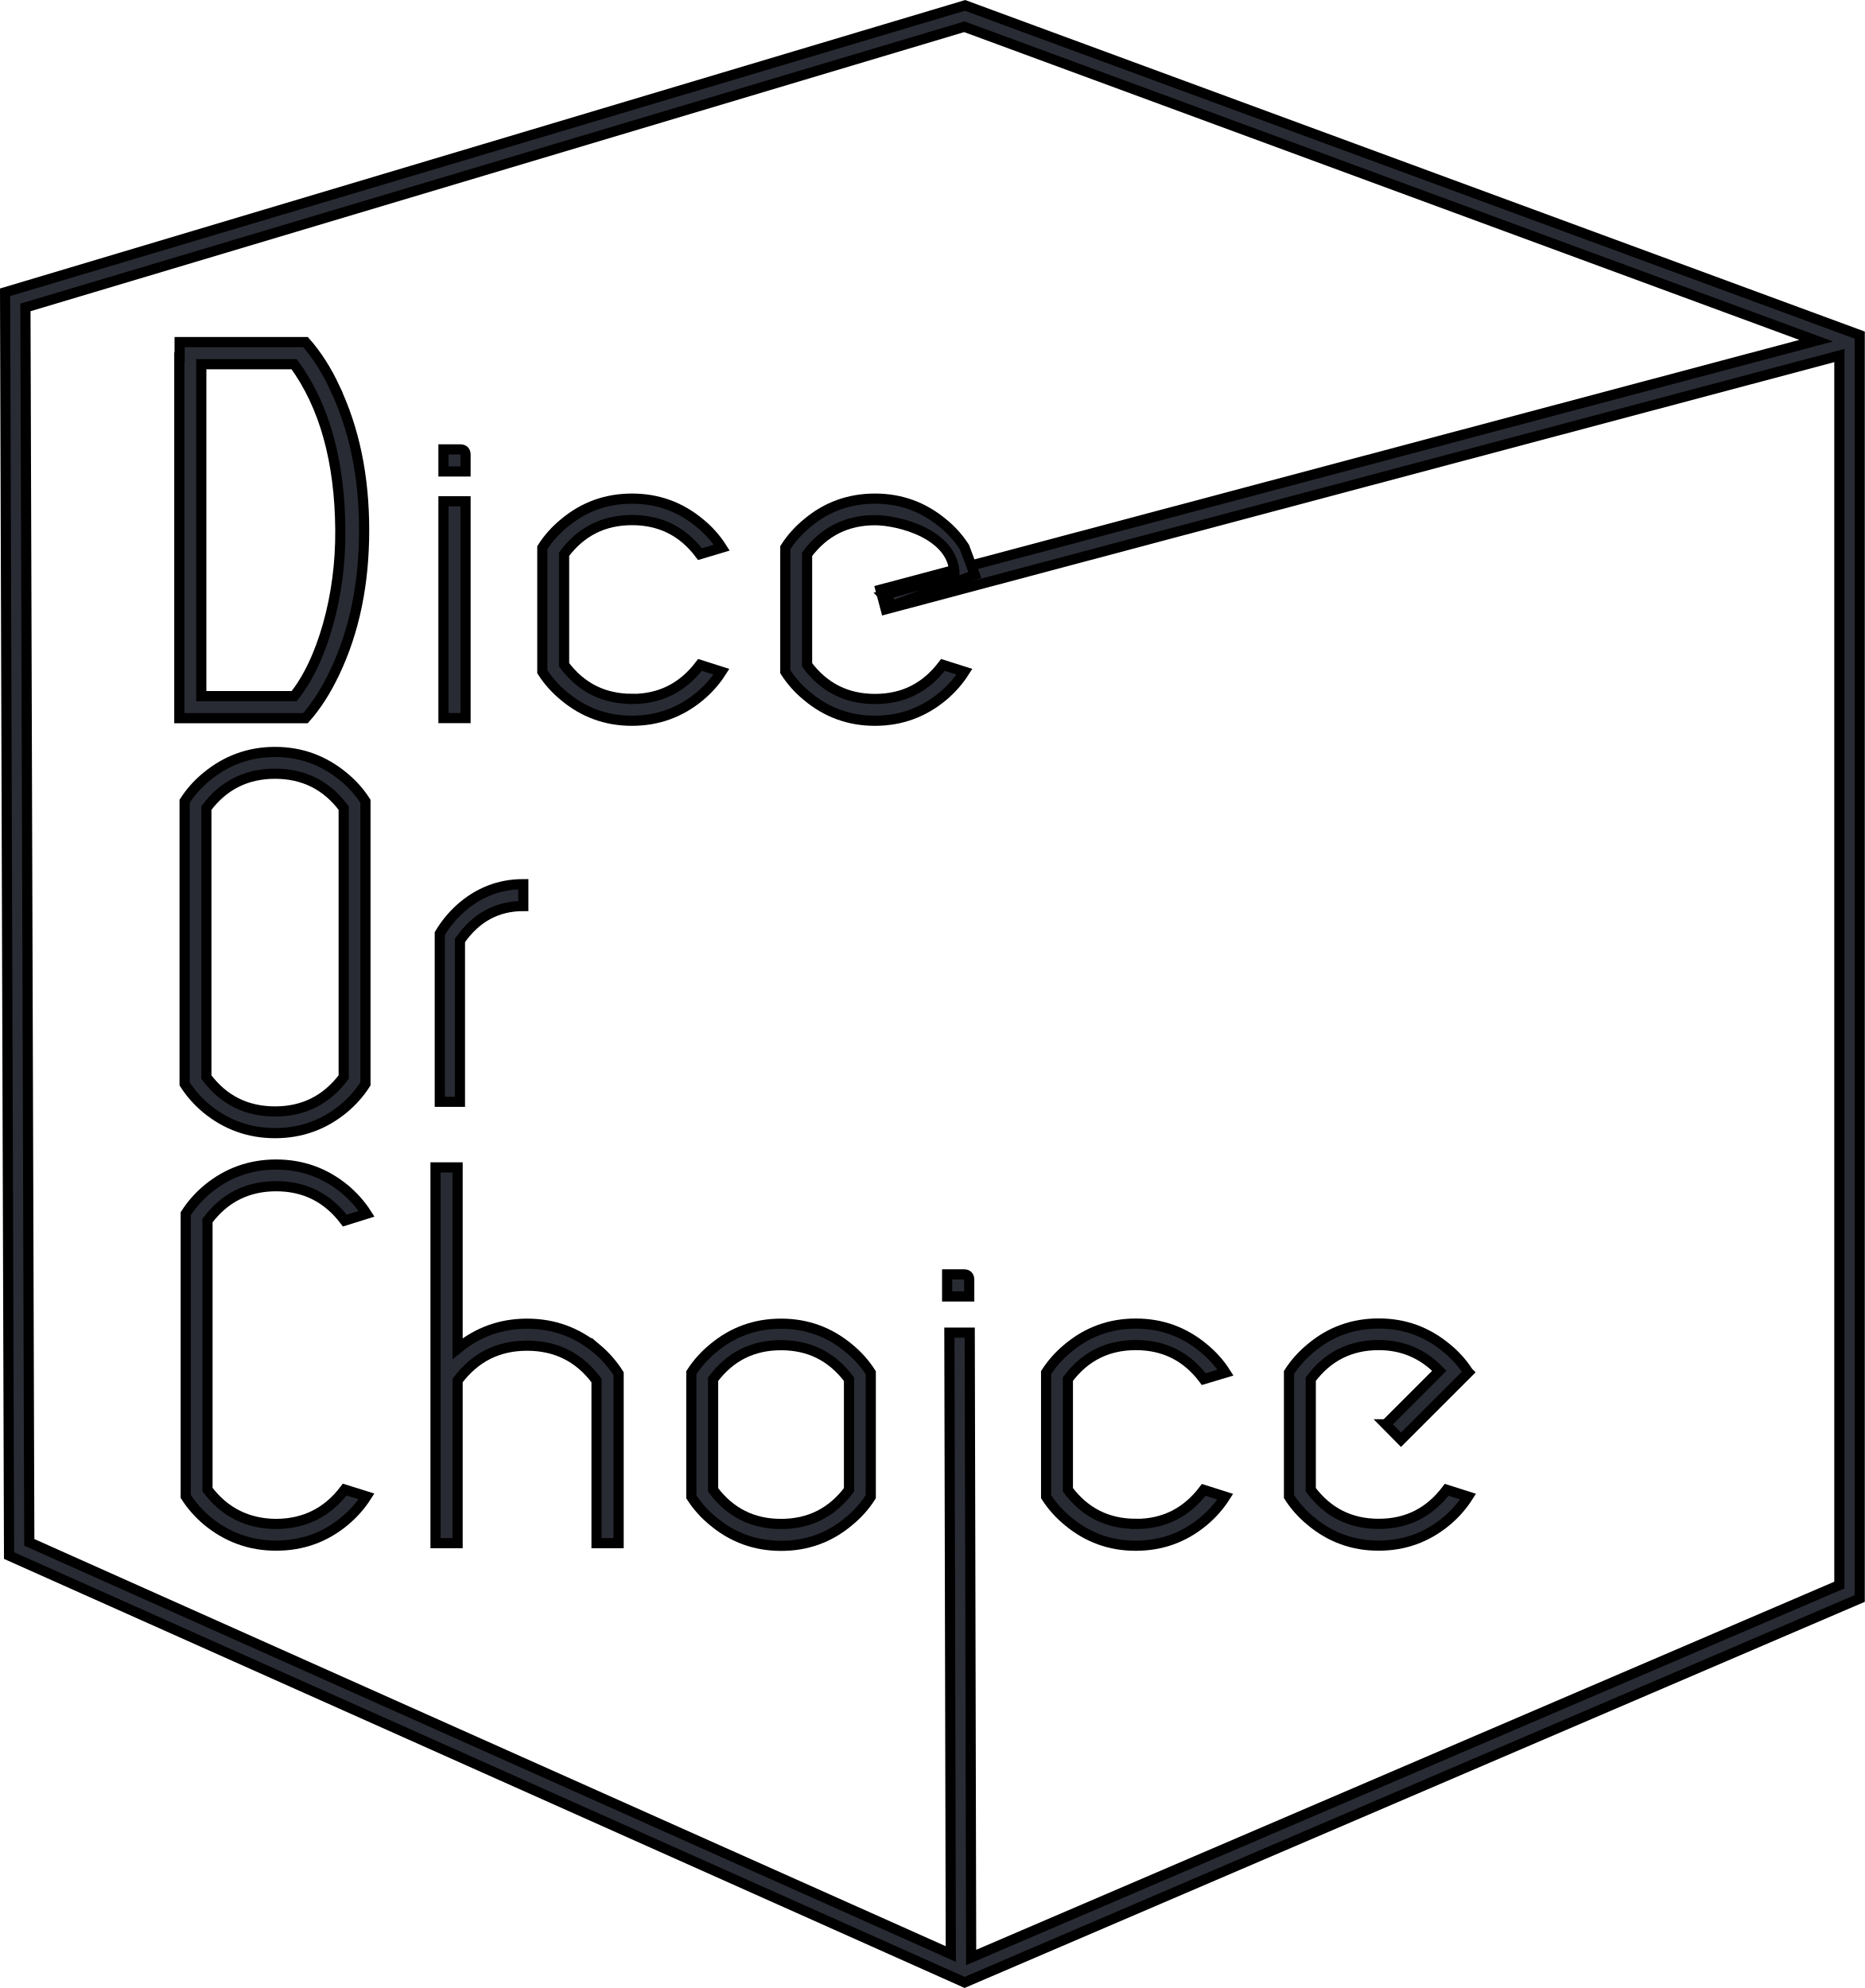
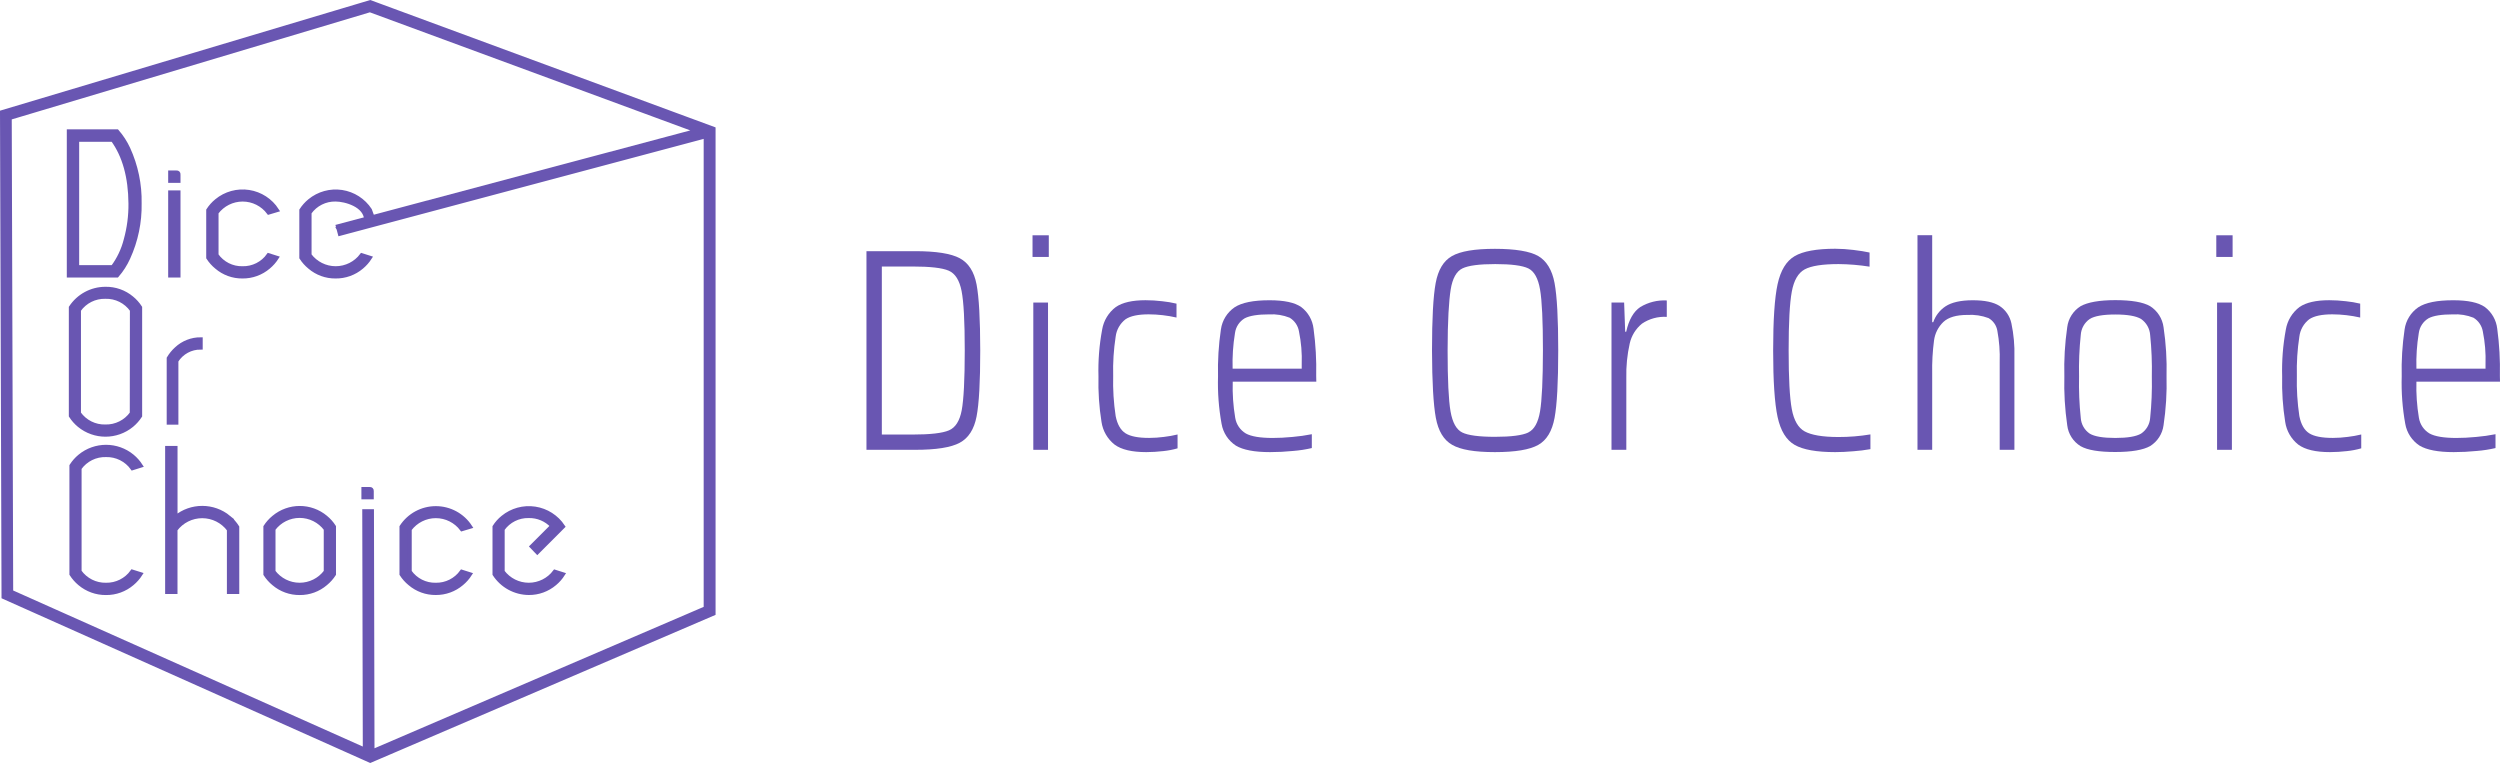
- <svg xmlns="http://www.w3.org/2000/svg" id="Layer_2" data-name="Layer 2" viewBox="0 0 183.34 195.48">
+ <svg xmlns="http://www.w3.org/2000/svg" viewBox="0 0 640.71 195.48">
  <defs>
-     <style>
-       .cls-1 {
-         fill: #292b34;
-         stroke: #000;
-         stroke-miterlimit: 10;
-       }
-     </style>
+     <style>.cls-1,.cls-2{fill:#6956b2;}.cls-2{stroke:#6956b2;stroke-miterlimit:10;}</style>
  </defs>
-   <g id="Layer_1-2" data-name="Layer 1">
-     <g>
-       <path class="cls-1" d="m94.88.53L.5,28.74l.39,124.22,93.95,41.97,88-37.75V32.95L94.88.53Zm.6,191.95l-.14-61.44h-2l.14,61.1L2.88,151.66l-.38-121.43L94.81,2.63l83.75,30.87-91.99,24.48.51,1.93,93.76-24.95v120.9l-85.36,36.62Z" />
-       <g>
-         <g>
-           <path class="cls-1" d="m32.89,38.1c1.94,4.06,2.91,8.73,2.91,14.03s-.97,9.97-2.91,14.03c-.83,1.75-1.78,3.24-2.86,4.46h-12.4v-35.48h.03v-1.5h12.38c1.08,1.22,2.04,2.71,2.86,4.46Zm-3.97,30.35c1.39-1.75,2.5-4.1,3.33-7.04.83-2.97,1.23-6.07,1.21-9.28-.05-6.79-1.56-12.23-4.54-16.32h-9.13v32.64h9.13Z" />
-           <path class="cls-1" d="m45.25,44.19c.34,0,.52.17.52.52v1.65h-2.17v-2.17h1.65Zm-1.65,5.1h2.17v21.32h-2.17v-21.32Z" />
-           <path class="cls-1" d="m62.14,68.73c2.77,0,4.99-1.12,6.68-3.35l2.11.67c-.58.91-1.29,1.71-2.11,2.4-1.94,1.62-4.17,2.42-6.68,2.42h-.03c-2.51,0-4.73-.81-6.65-2.42-.84-.69-1.56-1.49-2.14-2.4v-12.2c.58-.91,1.3-1.71,2.14-2.4,1.93-1.62,4.15-2.42,6.68-2.42s4.75.81,6.68,2.42c.84.69,1.56,1.49,2.14,2.4l-2.14.64c-1.67-2.23-3.89-3.35-6.68-3.35s-5.01,1.12-6.68,3.35v10.88c1.67,2.23,3.89,3.35,6.68,3.35Z" />
-           <path class="cls-1" d="m86.84,58.53l7-2c0-4-5.48-5.38-7.81-5.38-2.78,0-5.01,1.12-6.68,3.35v10.88c1.67,2.23,3.89,3.35,6.68,3.35s4.99-1.12,6.68-3.35l2.11.67c-.58.91-1.29,1.71-2.11,2.4-1.94,1.62-4.17,2.42-6.68,2.42h-.03c-2.51,0-4.73-.81-6.65-2.42-.84-.69-1.56-1.49-2.14-2.4v-12.2c.58-.91,1.3-1.71,2.14-2.4,1.92-1.62,4.15-2.42,6.68-2.42s4.75.81,6.68,2.42c.83.67,1.53,1.45,2.11,2.35l1.02,2.73-8,3-1-1Z" />
-           <path class="cls-1" d="m33.79,76.39c.84.69,1.56,1.49,2.14,2.4v27.79c-.58.91-1.3,1.72-2.14,2.42-1.96,1.62-4.21,2.42-6.75,2.42s-4.8-.81-6.75-2.42c-.84-.7-1.56-1.51-2.14-2.42v-27.79c.58-.91,1.3-1.71,2.14-2.4,1.96-1.63,4.21-2.45,6.75-2.45s4.79.82,6.75,2.45Zm0,3.07c-1.68-2.25-3.94-3.38-6.75-3.38s-5.07,1.13-6.75,3.38v26.45c1.68,2.25,3.94,3.38,6.75,3.38s5.05-1.13,6.75-3.38v-26.45Z" />
-           <path class="cls-1" d="m27.16,149.85c2.8-.02,5.04-1.14,6.73-3.38l2.14.67c-.58.91-1.3,1.72-2.14,2.42-1.94,1.62-4.19,2.42-6.73,2.42h-.03c-2.53,0-4.77-.81-6.73-2.42-.84-.7-1.56-1.51-2.14-2.42v-27.79c.58-.91,1.3-1.72,2.14-2.42,1.96-1.62,4.21-2.42,6.75-2.42s4.79.81,6.75,2.42c.84.71,1.56,1.51,2.14,2.42l-2.14.67c-1.7-2.25-3.95-3.38-6.75-3.38s-5.07,1.13-6.75,3.38v26.45c1.68,2.23,3.94,3.36,6.75,3.38Z" />
-           <path class="cls-1" d="m58.65,132.6c.86.72,1.58,1.55,2.17,2.48v16.66h-2.17v-15.99c-1.7-2.29-3.98-3.43-6.83-3.43s-5.11,1.14-6.83,3.43v15.99h-2.17v-36.95h2.17v17.82c1.98-1.63,4.25-2.45,6.83-2.45s4.86.82,6.83,2.45Z" />
-           <path class="cls-1" d="m83.47,132.58c.84.69,1.56,1.49,2.14,2.4v12.2c-.58.91-1.3,1.71-2.14,2.4-1.92,1.62-4.14,2.42-6.65,2.42h-.03c-2.53,0-4.75-.81-6.68-2.42-.84-.69-1.56-1.49-2.14-2.4v-12.2c.58-.91,1.3-1.71,2.14-2.4,1.93-1.62,4.15-2.42,6.68-2.42s4.75.81,6.68,2.42Zm0,3.04c-1.67-2.23-3.89-3.35-6.68-3.35s-5.01,1.12-6.68,3.35v10.88c1.67,2.23,3.89,3.35,6.68,3.35s5.01-1.12,6.68-3.35v-10.88Z" />
-           <path class="cls-1" d="m94.77,125.31c.34,0,.52.17.52.52v1.65h-2.17v-2.17h1.65Z" />
-           <path class="cls-1" d="m111.67,149.85c2.77,0,4.99-1.12,6.68-3.35l2.11.67c-.58.91-1.29,1.71-2.11,2.4-1.94,1.62-4.17,2.42-6.68,2.42h-.03c-2.51,0-4.73-.81-6.65-2.42-.84-.69-1.56-1.49-2.14-2.4v-12.2c.58-.91,1.3-1.71,2.14-2.4,1.93-1.62,4.15-2.42,6.68-2.42s4.75.81,6.68,2.42c.84.69,1.56,1.49,2.14,2.4l-2.14.64c-1.67-2.23-3.89-3.35-6.68-3.35s-5.01,1.12-6.68,3.35v10.88c1.67,2.23,3.89,3.35,6.68,3.35Z" />
-           <path class="cls-1" d="m136.25,140.05l5.26-5.26c-1.63-1.68-3.62-2.53-5.96-2.53-2.78,0-5.01,1.12-6.68,3.35v10.88c1.67,2.23,3.89,3.35,6.68,3.35s4.99-1.12,6.68-3.35l2.11.67c-.58.91-1.29,1.71-2.11,2.4-1.94,1.62-4.17,2.42-6.68,2.42h-.03c-2.51,0-4.73-.81-6.65-2.42-.84-.69-1.56-1.49-2.14-2.4v-12.2c.58-.91,1.3-1.71,2.14-2.4,1.92-1.62,4.15-2.42,6.68-2.42s4.75.81,6.68,2.42c.83.67,1.53,1.45,2.11,2.35l.03.03-6.63,6.63-1.5-1.52Z" />
-         </g>
-         <path class="cls-1" d="m45.22,92.48c1.57-2.26,3.65-3.39,6.23-3.39v-2.15c-2.35,0-4.43.81-6.23,2.43-.78.71-1.44,1.52-1.98,2.43v16.54h1.98v-15.86Z" />
-       </g>
+   <g id="Layer_2" data-name="Layer 2">
+     <g id="Layer_1-2" data-name="Layer 1">
+       <path class="cls-1" d="M222.06,64.37h12.46q8.08,0,11.45,1.81t4.31,6.73q.93,4.92.94,16.91t-.94,16.91q-.94,4.92-4.31,6.74t-11.45,1.81H222.06Zm11.72,47q6.93,0,9.43-1.08c1.66-.71,2.75-2.43,3.26-5.14s.78-7.82.78-15.32-.27-12.48-.81-15.24-1.64-4.5-3.3-5.22-4.78-1.07-9.36-1.07H226v43.07Z" />
+       <path class="cls-1" d="M264.62,65.85V60.3h4.17v5.55Zm.2,49.43V77.54h3.77v37.74Z" />
+       <path class="cls-1" d="M298.12,115.61a38.64,38.64,0,0,1-4.34.26c-3.69,0-6.39-.64-8.12-1.92a9.09,9.09,0,0,1-3.36-5.81,64.18,64.18,0,0,1-.78-11.66,57,57,0,0,1,.94-12,9.14,9.14,0,0,1,3.51-5.8c1.7-1.16,4.24-1.74,7.6-1.74a35.93,35.93,0,0,1,4.28.26,28.14,28.14,0,0,1,3.67.62v3.56a32.82,32.82,0,0,0-7.14-.82c-2.69,0-4.67.42-5.92,1.26a6.62,6.62,0,0,0-2.53,4.44,56.1,56.1,0,0,0-.64,10.06,58.62,58.62,0,0,0,.64,10.33q.65,3.21,2.53,4.4t6.06,1.18a29.24,29.24,0,0,0,3.8-.26,28.46,28.46,0,0,0,3.47-.62v3.55A20.69,20.69,0,0,1,298.12,115.61Z" />
+       <path class="cls-1" d="M337.35,97.81H315.93a47,47,0,0,0,.64,9.29,5.72,5.72,0,0,0,2.73,4q2.08,1.14,6.87,1.14c1.52,0,3.22-.08,5.08-.26a44.3,44.3,0,0,0,4.95-.7v3.55a32.18,32.18,0,0,1-4.78.74q-3,.3-5.93.3c-4,0-6.91-.56-8.75-1.66a8.37,8.37,0,0,1-3.67-5.59,58.46,58.46,0,0,1-.91-12.14,70.82,70.82,0,0,1,.74-12.06,8.27,8.27,0,0,1,3.5-5.66q2.76-1.82,9-1.81c3.72,0,6.42.58,8.08,1.74a8.11,8.11,0,0,1,3.16,5.54,77,77,0,0,1,.68,12.1ZM319,81.57a5.2,5.2,0,0,0-2.49,3.78,47.38,47.38,0,0,0-.61,9.13h17.71V93.37a35.53,35.53,0,0,0-.71-8.47,5.08,5.08,0,0,0-2.39-3.48,12.32,12.32,0,0,0-5.25-.85C322.37,80.57,320.29,80.9,319,81.57Z" />
+       <path class="cls-1" d="M372.16,114q-3.24-1.84-4.18-6.92T367,89.82q0-12.21.94-17.28c.63-3.38,2-5.68,4.18-6.92s5.83-1.85,11-1.85,9,.62,11.11,1.85,3.55,3.54,4.18,6.92.94,9.14.94,17.28-.31,13.9-.94,17.28-2,5.69-4.18,6.92-5.85,1.85-11.11,1.85S374.31,115.25,372.16,114Zm19.53-3.18q2.28-1.11,3-5.4t.74-15.62q0-11.32-.74-15.61t-3-5.4q-2.29-1.11-8.49-1.11c-4.08,0-6.89.37-8.41,1.11s-2.54,2.54-3,5.4S371,82.27,371,89.82s.25,12.76.75,15.62,1.5,4.66,3,5.4,4.33,1.11,8.41,1.11S390.16,111.58,391.69,110.84Z" />
+       <path class="cls-1" d="M413,77.54h3.24l.27,7.47h.26c.68-3.06,1.88-5.16,3.61-6.32A11.89,11.89,0,0,1,427.17,77v4.21a10.22,10.22,0,0,0-6.36,1.74A9.1,9.1,0,0,0,417.68,88a36.36,36.36,0,0,0-.88,8.84v18.43H413Z" />
+       <path class="cls-1" d="M475,115.65c-1.73.15-3.29.22-4.68.22q-7.14,0-10.37-1.85t-4.38-7.14q-1.14-5.3-1.14-17.06t1.14-17q1.16-5.3,4.38-7.18t10.37-1.89a39,39,0,0,1,4.65.3c1.66.2,3.05.42,4.17.67v3.62a53.66,53.66,0,0,0-7.94-.66q-6.19,0-8.69,1.36t-3.3,5.7q-.81,4.33-.81,15.06c0,7.16.27,12.17.81,15.06s1.64,4.79,3.3,5.7S467,112,471.15,112a49,49,0,0,0,8.21-.67v3.78A41.45,41.45,0,0,1,475,115.65Z" />
+       <path class="cls-1" d="M512.49,92.78a37.35,37.35,0,0,0-.6-8,4.62,4.62,0,0,0-2.26-3.26,13.2,13.2,0,0,0-5.42-.81q-4.24,0-6.16,1.81a8,8,0,0,0-2.39,4.74,56.33,56.33,0,0,0-.47,8.47v19.54h-3.77v-55h3.77V82.57h.27a8,8,0,0,1,3.16-4.07c1.53-1,3.84-1.55,6.94-1.55s5.34.48,6.87,1.44a7.12,7.12,0,0,1,3.06,4.48,36.41,36.41,0,0,1,.77,8.58v23.83h-3.77Z" />
+       <path class="cls-1" d="M533.23,114.35A7.28,7.28,0,0,1,529.8,109a73.48,73.48,0,0,1-.74-12.55,73.82,73.82,0,0,1,.74-12.61,7.42,7.42,0,0,1,3.43-5.37c1.8-1,4.76-1.55,8.89-1.55s7.15.51,8.93,1.55a7.57,7.57,0,0,1,3.43,5.37,72,72,0,0,1,.77,12.61,71.68,71.68,0,0,1-.77,12.55,7.42,7.42,0,0,1-3.43,5.32c-1.78,1-4.75,1.52-8.93,1.52S535,115.36,533.23,114.35Zm15.49-3.22a5.26,5.26,0,0,0,2.33-4,85.59,85.59,0,0,0,.43-10.62,86.4,86.4,0,0,0-.43-10.65,5.41,5.41,0,0,0-2.33-4.11c-1.26-.76-3.46-1.15-6.6-1.15s-5.33.39-6.56,1.15a5.38,5.38,0,0,0-2.29,4.07,83.82,83.82,0,0,0-.44,10.69,83,83,0,0,0,.44,10.62,5.26,5.26,0,0,0,2.29,4q1.85,1.11,6.56,1.11T548.72,111.13Z" />
+       <path class="cls-1" d="M568,65.85V60.3h4.18v5.55Zm.2,49.43V77.54H572v37.74Z" />
+       <path class="cls-1" d="M601.48,115.61a38.64,38.64,0,0,1-4.34.26q-5.52,0-8.12-1.92a9.09,9.09,0,0,1-3.36-5.81,64.18,64.18,0,0,1-.78-11.66,57,57,0,0,1,.94-12,9.14,9.14,0,0,1,3.51-5.8c1.7-1.16,4.24-1.74,7.6-1.74a35.93,35.93,0,0,1,4.28.26,27.85,27.85,0,0,1,3.67.62v3.56a32.82,32.82,0,0,0-7.14-.82c-2.69,0-4.67.42-5.92,1.26a6.62,6.62,0,0,0-2.53,4.44,57.06,57.06,0,0,0-.64,10.06,59.63,59.63,0,0,0,.64,10.33q.65,3.21,2.53,4.4t6.06,1.18a29.12,29.12,0,0,0,3.8-.26,28.46,28.46,0,0,0,3.47-.62v3.55A20.69,20.69,0,0,1,601.48,115.61Z" />
+       <path class="cls-1" d="M640.71,97.81H619.29a47.82,47.82,0,0,0,.64,9.29,5.72,5.72,0,0,0,2.73,4q2.08,1.14,6.87,1.14c1.52,0,3.22-.08,5.08-.26a44.3,44.3,0,0,0,4.95-.7v3.55a32.18,32.18,0,0,1-4.78.74q-3,.3-5.93.3c-4,0-6.91-.56-8.75-1.66a8.37,8.37,0,0,1-3.67-5.59,58.46,58.46,0,0,1-.91-12.14,70.82,70.82,0,0,1,.74-12.06,8.31,8.31,0,0,1,3.5-5.66q2.76-1.82,9-1.81c3.72,0,6.42.58,8.08,1.74A8.11,8.11,0,0,1,640,84.23a77,77,0,0,1,.68,12.1ZM622.39,81.57a5.2,5.2,0,0,0-2.49,3.78,47.38,47.38,0,0,0-.61,9.13H637V93.37a36.2,36.2,0,0,0-.7-8.47,5.12,5.12,0,0,0-2.4-3.48,12.32,12.32,0,0,0-5.25-.85C625.73,80.57,623.65,80.9,622.39,81.57Z" />
+       <path class="cls-2" d="M94.88.53.5,28.74.89,153l94,42,88-37.75V33Zm.6,192L95.34,131h-2l.14,61.1L2.88,151.66,2.51,30.23l92.3-27.6L178.57,33.5,86.57,58l.52,1.94,93.75-25V155.86Z" />
+       <path class="cls-2" d="M32.89,38.1a32.19,32.19,0,0,1,2.91,14,32.19,32.19,0,0,1-2.91,14A18.61,18.61,0,0,1,30,70.62H17.62V35.14h0v-1.5H30A18.81,18.81,0,0,1,32.89,38.1Zm-4,30.35a19.81,19.81,0,0,0,3.32-7,33.57,33.57,0,0,0,1.21-9.28q-.08-10.18-4.53-16.32H19.79V68.45Z" />
+       <path class="cls-2" d="M45.25,44.19a.45.45,0,0,1,.51.52v1.65H43.6V44.19Zm-1.65,5.1h2.16V70.62H43.6Z" />
+       <path class="cls-2" d="M62.14,68.73a7.94,7.94,0,0,0,6.68-3.35l2.12.67a10.56,10.56,0,0,1-2.12,2.4,10.12,10.12,0,0,1-6.68,2.42h0a10,10,0,0,1-6.65-2.42,10.19,10.19,0,0,1-2.14-2.4V53.86a10.19,10.19,0,0,1,2.14-2.4A10.5,10.5,0,0,1,71,53.86l-2.14.64a8.33,8.33,0,0,0-13.35,0V65.38A7.88,7.88,0,0,0,62.14,68.73Z" />
+       <path class="cls-2" d="M86.84,58.53l7-2c0-4-5.47-5.38-7.81-5.38a7.94,7.94,0,0,0-6.68,3.35V65.38a8.34,8.34,0,0,0,13.36,0l2.11.67a10.52,10.52,0,0,1-2.11,2.4A10.14,10.14,0,0,1,86,70.87h0a10,10,0,0,1-6.65-2.42,10.41,10.41,0,0,1-2.14-2.4V53.86a10.41,10.41,0,0,1,2.14-2.4,10.51,10.51,0,0,1,15.47,2.35l1,2.72-8,3Z" />
+       <path class="cls-2" d="M33.79,76.39a10.41,10.41,0,0,1,2.14,2.4v27.8A10.72,10.72,0,0,1,33.79,109a10.64,10.64,0,0,1-13.51,0,10.48,10.48,0,0,1-2.14-2.42V78.79A10.64,10.64,0,0,1,27,74,10.26,10.26,0,0,1,33.79,76.39Zm0,3.07A8,8,0,0,0,27,76.08a8,8,0,0,0-6.75,3.38v26.46A8,8,0,0,0,27,109.29a8.05,8.05,0,0,0,6.76-3.37Z" />
+       <path class="cls-2" d="M27.16,149.85a8.07,8.07,0,0,0,6.73-3.38l2.14.67a10.53,10.53,0,0,1-2.14,2.43A10.23,10.23,0,0,1,27.16,152h0a10.3,10.3,0,0,1-6.73-2.42,10.53,10.53,0,0,1-2.14-2.43V119.35a10.48,10.48,0,0,1,2.14-2.42,10.6,10.6,0,0,1,13.51,0,10.72,10.72,0,0,1,2.14,2.42l-2.14.67a8.07,8.07,0,0,0-6.76-3.38A8,8,0,0,0,20.41,120v26.45A8.08,8.08,0,0,0,27.16,149.85Z" />
+       <path class="cls-2" d="M58.65,132.6a10.63,10.63,0,0,1,2.17,2.48v16.65H58.65v-16a8.52,8.52,0,0,0-13.66,0v16H42.82V114.79H45V132.6a10.75,10.75,0,0,1,13.66,0Z" />
+       <path class="cls-2" d="M83.47,132.58a10.21,10.21,0,0,1,2.14,2.4v12.19a10.41,10.41,0,0,1-2.14,2.4A10.09,10.09,0,0,1,76.82,152h0a10.12,10.12,0,0,1-6.68-2.42,10.41,10.41,0,0,1-2.14-2.4V135a10.21,10.21,0,0,1,2.14-2.4,10.4,10.4,0,0,1,13.36,0Zm0,3a8.34,8.34,0,0,0-13.36,0V146.5a8.34,8.34,0,0,0,13.36,0Z" />
+       <path class="cls-2" d="M94.77,125.31a.46.46,0,0,1,.52.51v1.65H93.12v-2.16Z" />
+       <path class="cls-2" d="M111.67,149.85a8,8,0,0,0,6.67-3.35l2.12.67a10.33,10.33,0,0,1-2.12,2.4,10.15,10.15,0,0,1-6.67,2.42h0a10.08,10.08,0,0,1-6.65-2.42,10.19,10.19,0,0,1-2.14-2.4V135a10.52,10.52,0,0,1,17.64,0l-2.15.64a8.33,8.33,0,0,0-13.35,0V146.5A7.93,7.93,0,0,0,111.67,149.85Z" />
+       <path class="cls-2" d="M136.25,140.05l5.26-5.26a8,8,0,0,0-6-2.52,7.91,7.91,0,0,0-6.67,3.35V146.5a8.33,8.33,0,0,0,13.35,0l2.11.67a10.28,10.28,0,0,1-2.11,2.4,10.17,10.17,0,0,1-6.68,2.42h0a10.58,10.58,0,0,1-8.79-4.82V135a9.79,9.79,0,0,1,2.14-2.4,10.53,10.53,0,0,1,15.46,2.34l0,0-6.62,6.63Z" />
+       <path class="cls-2" d="M45.22,92.48a7.25,7.25,0,0,1,6.23-3.39V86.94a9.06,9.06,0,0,0-6.23,2.43,10.39,10.39,0,0,0-2,2.44v16.53h2Z" />
    </g>
  </g>
</svg>
